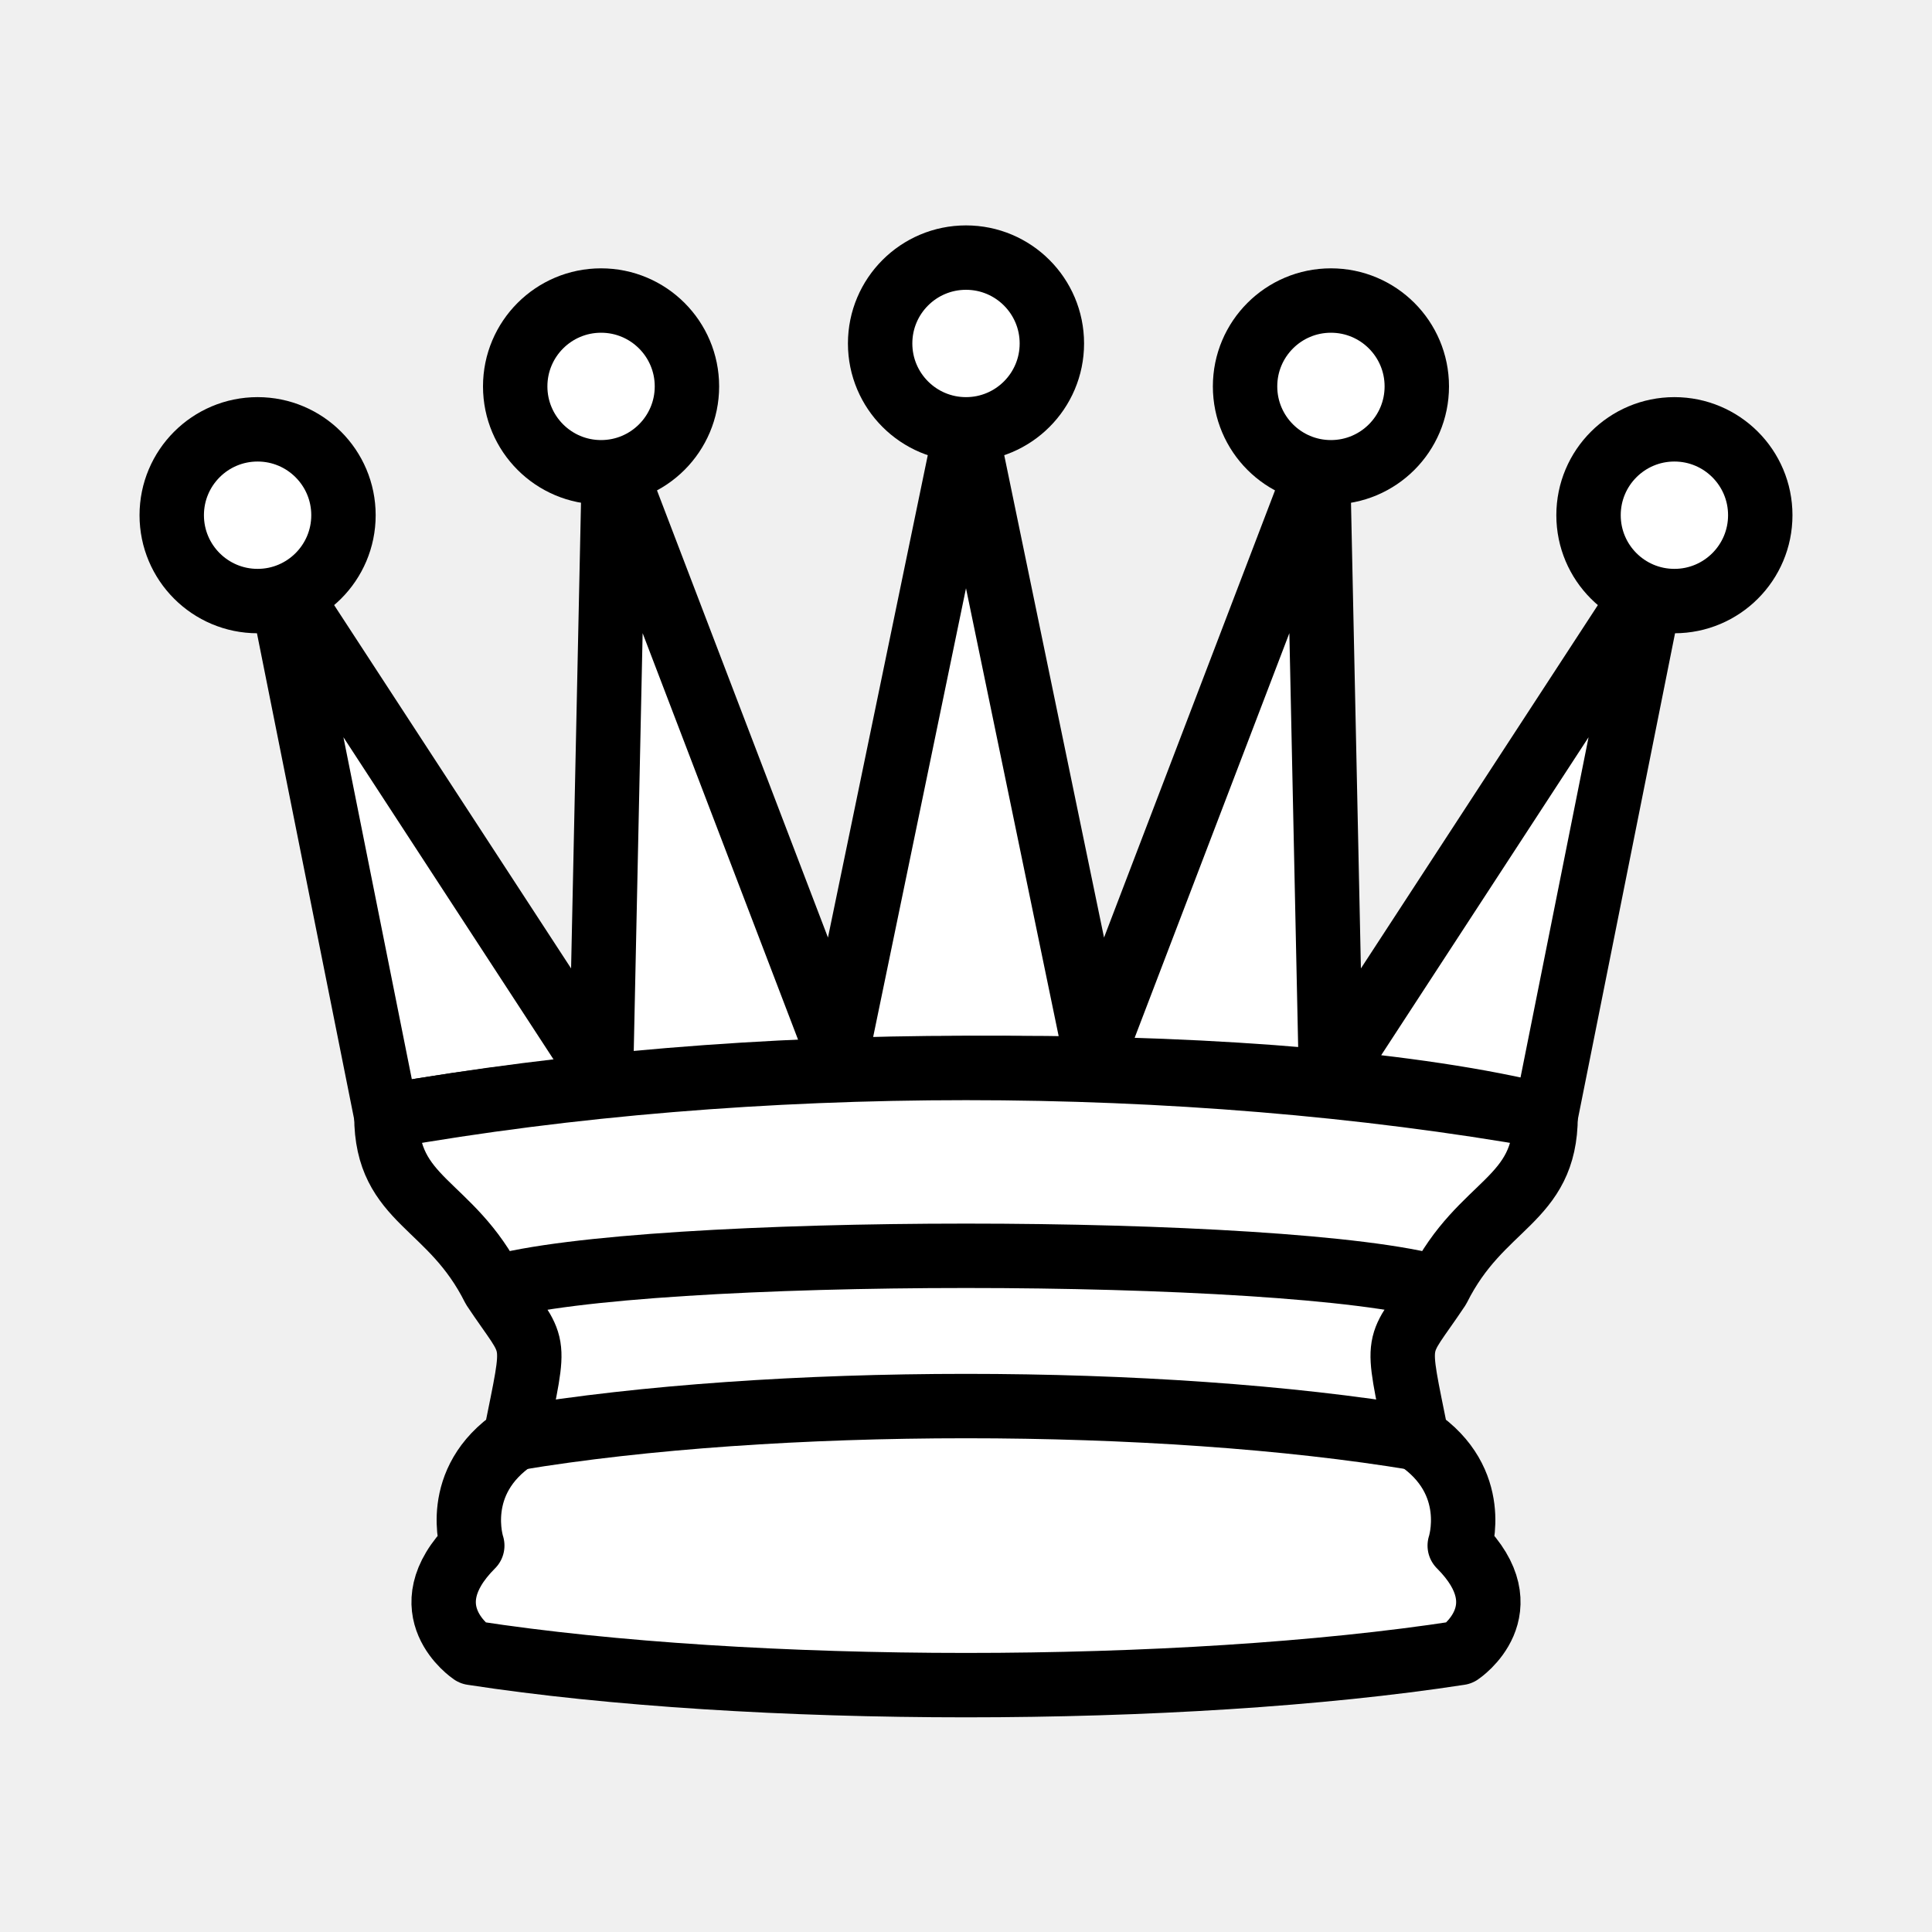
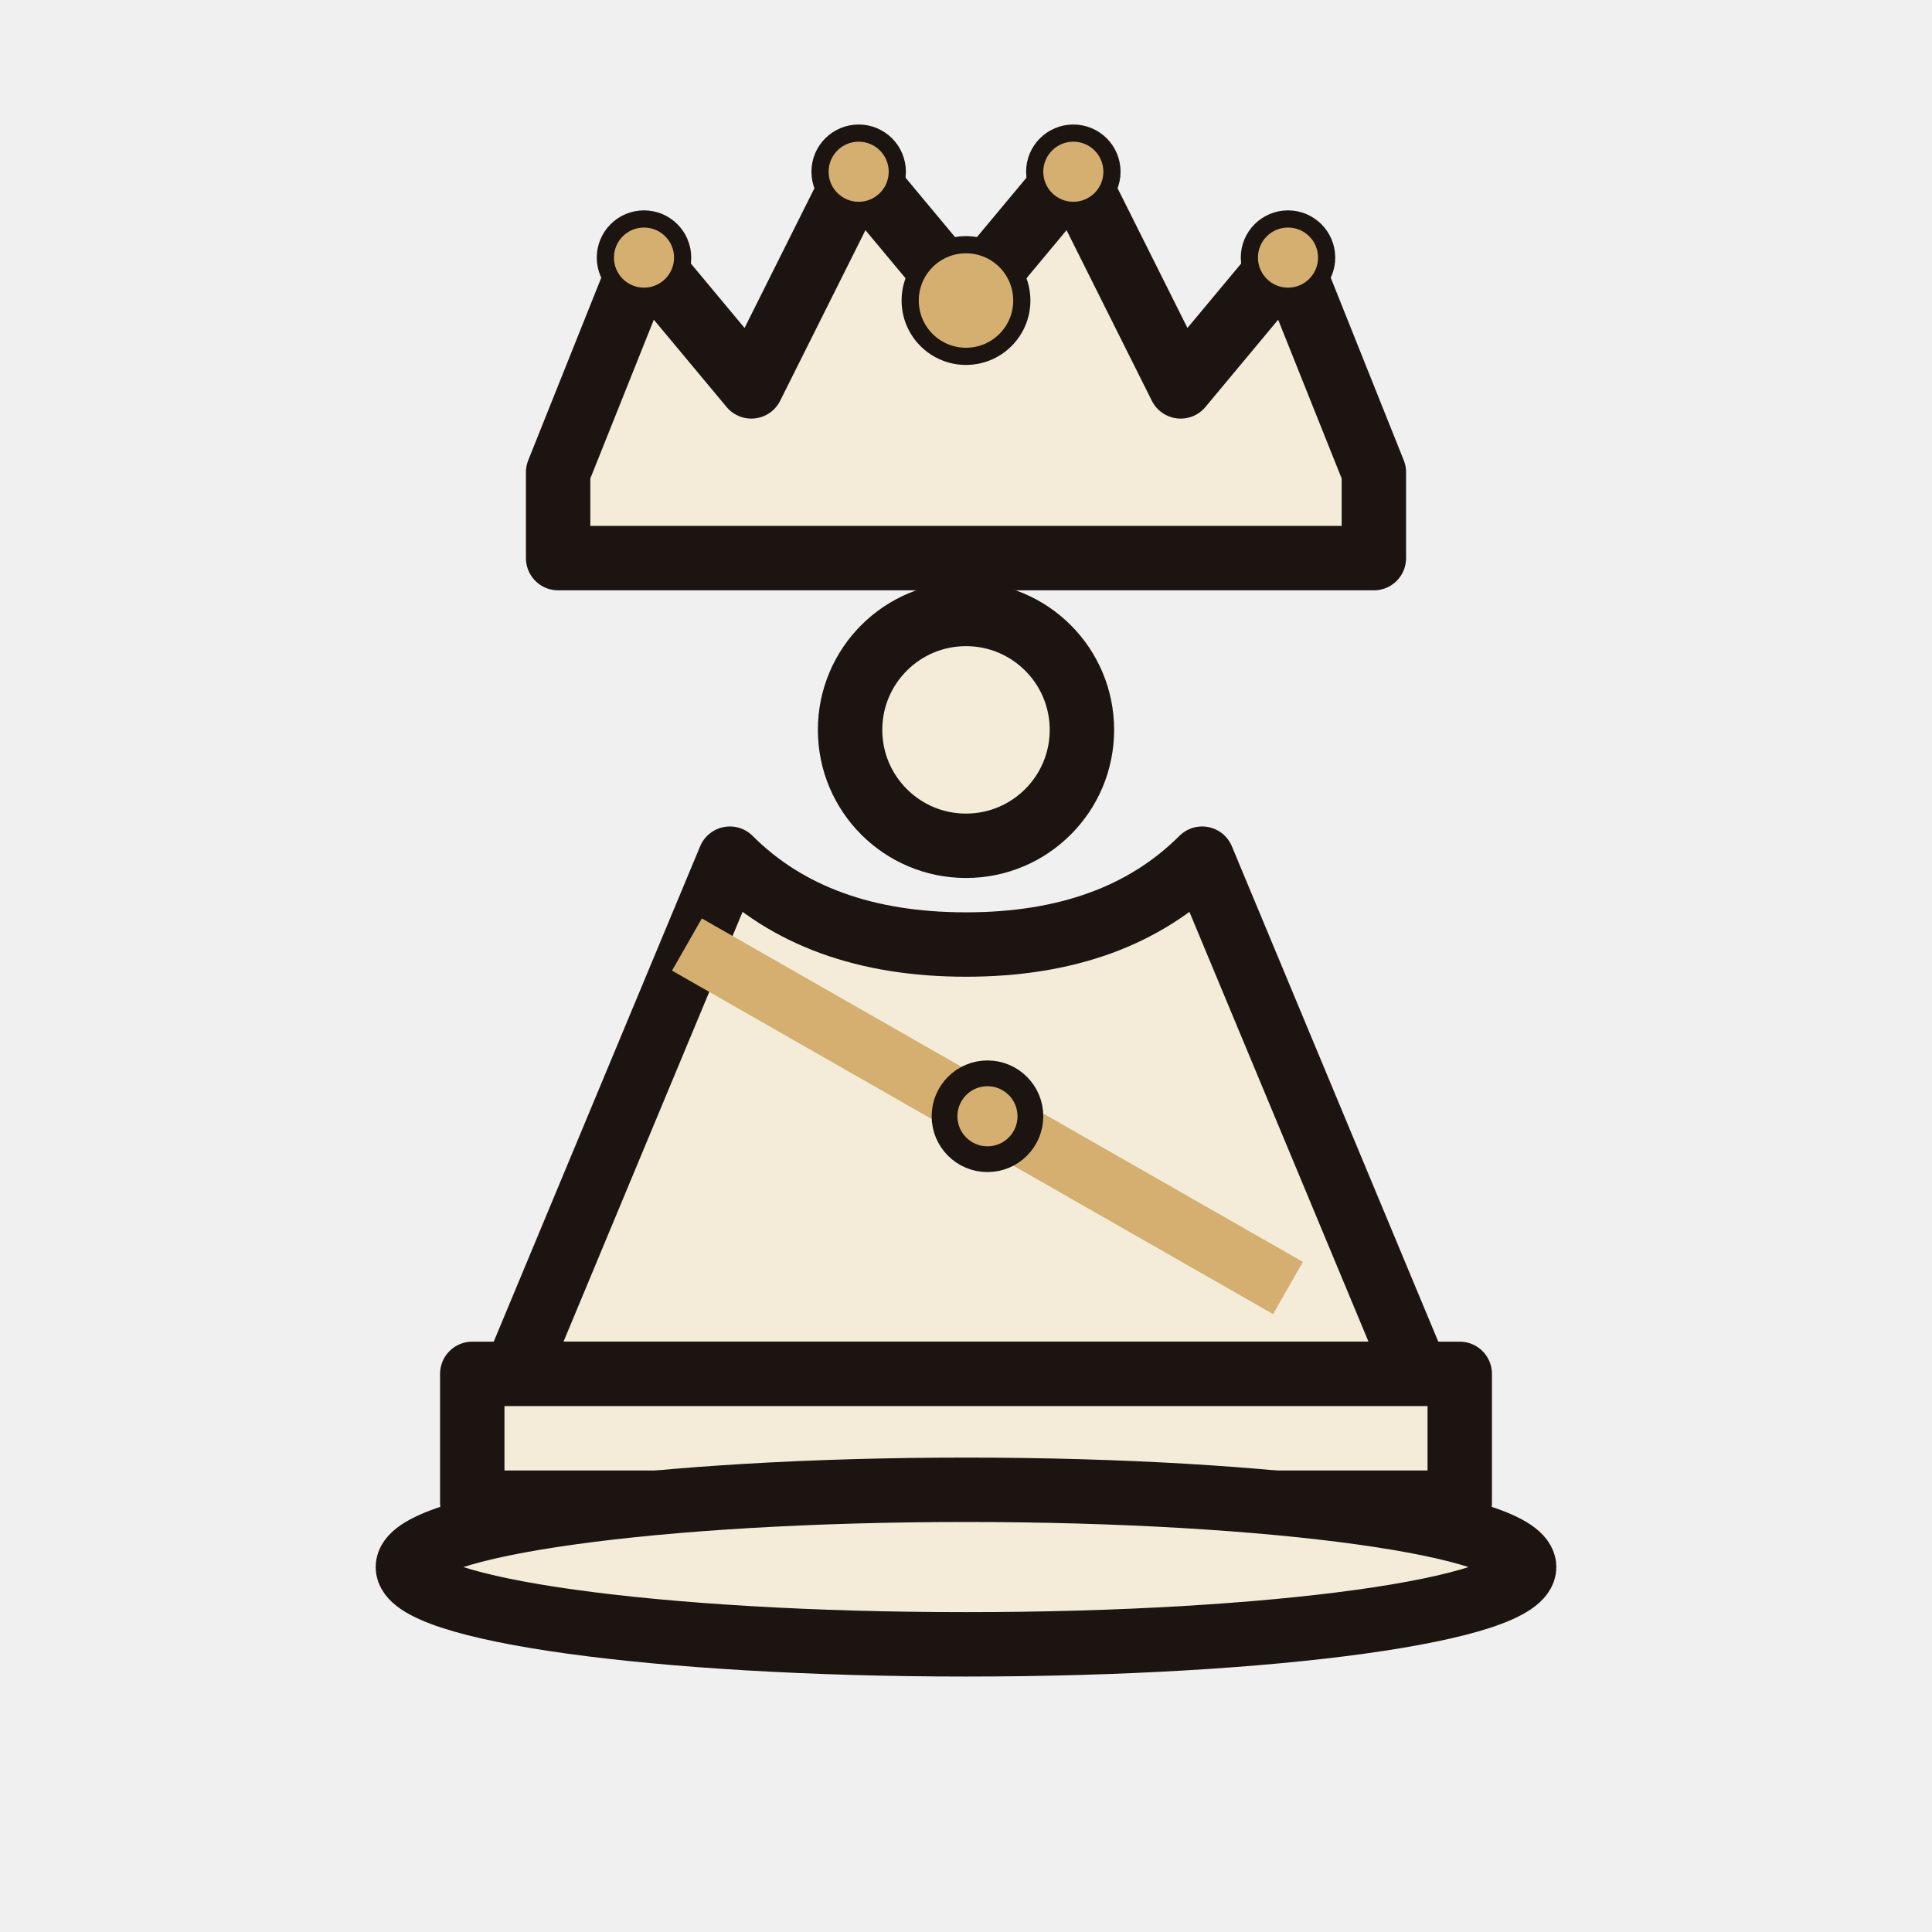
- <svg xmlns="http://www.w3.org/2000/svg" version="1.1" width="45" height="45">
-   <g style="fill:#ffffff;stroke:#000000;stroke-width:1.5;stroke-linejoin:round">
-     <path d="M 9,26 C 17.5,24.5 30,24.5 36,26 L 38.5,13.5 L 31,25 L 30.7,10.9 L 25.5,24.5 L 22.5,10 L 19.5,24.5 L 14.3,10.9 L 14,25 L 6.5,13.5 L 9,26 z" />
-     <path d="M 9,26 C 9,28 10.5,28 11.5,30 C 12.5,31.5 12.5,31 12,33.5 C 10.5,34.5 11,36 11,36 C 9.5,37.5 11,38.5 11,38.5 C 17.5,39.5 27.5,39.5 34,38.5 C 34,38.5 35.5,37.5 34,36 C 34,36 34.5,34.5 33,33.5 C 32.5,31 32.5,31.5 33.5,30 C 34.5,28 36,28 36,26 C 27.5,24.5 17.5,24.5 9,26 z" />
-     <path d="M 11.5,30 C 15,29 30,29 33.5,30" style="fill:none" />
-     <path d="M 12,33.5 C 18,32.5 27,32.5 33,33.5" style="fill:none" />
-     <circle cx="6" cy="12" r="2" />
-     <circle cx="14" cy="9" r="2" />
-     <circle cx="22.5" cy="8" r="2" />
-     <circle cx="31" cy="9" r="2" />
-     <circle cx="39" cy="12" r="2" />
+ <svg xmlns="http://www.w3.org/2000/svg" viewBox="0 0 45 45">
+   <g fill="#F4ECD8" stroke="#1B1410" stroke-width="1.5" stroke-linejoin="round">
+     <path d="M 13 11 L 15 6 L 17.5 9 L 20 4 L 22.5 7 L 25 4 L 27.5 9 L 30 6 L 32 11 L 32 13 L 13 13 Z" />
+     <circle cx="22.5" cy="17" r="2.7" />
+     <path d="M 17 20 L 12 32 L 33 32 L 28 20 Q 26 22 22.5 22 Q 19 22 17 20 Z" />
+     <rect x="11" y="32" width="23" height="3" />
+     <ellipse cx="22.5" cy="36.5" rx="13" ry="1.8" />
  </g>
+   <circle cx="15" cy="6" r="0.9" fill="#D4AF6F" stroke="#1B1410" stroke-width="0.4" />
+   <circle cx="20" cy="4" r="0.9" fill="#D4AF6F" stroke="#1B1410" stroke-width="0.4" />
+   <circle cx="22.5" cy="7" r="1.3" fill="#D4AF6F" stroke="#1B1410" stroke-width="0.4" />
+   <circle cx="25" cy="4" r="0.9" fill="#D4AF6F" stroke="#1B1410" stroke-width="0.4" />
+   <circle cx="30" cy="6" r="0.9" fill="#D4AF6F" stroke="#1B1410" stroke-width="0.4" />
+   <path d="M 16 22 L 30 30" stroke="#D4AF6F" stroke-width="1.4" fill="none" />
+   <circle cx="23" cy="26" r="1" fill="#D4AF6F" stroke="#1B1410" stroke-width="0.6" />
</svg>
